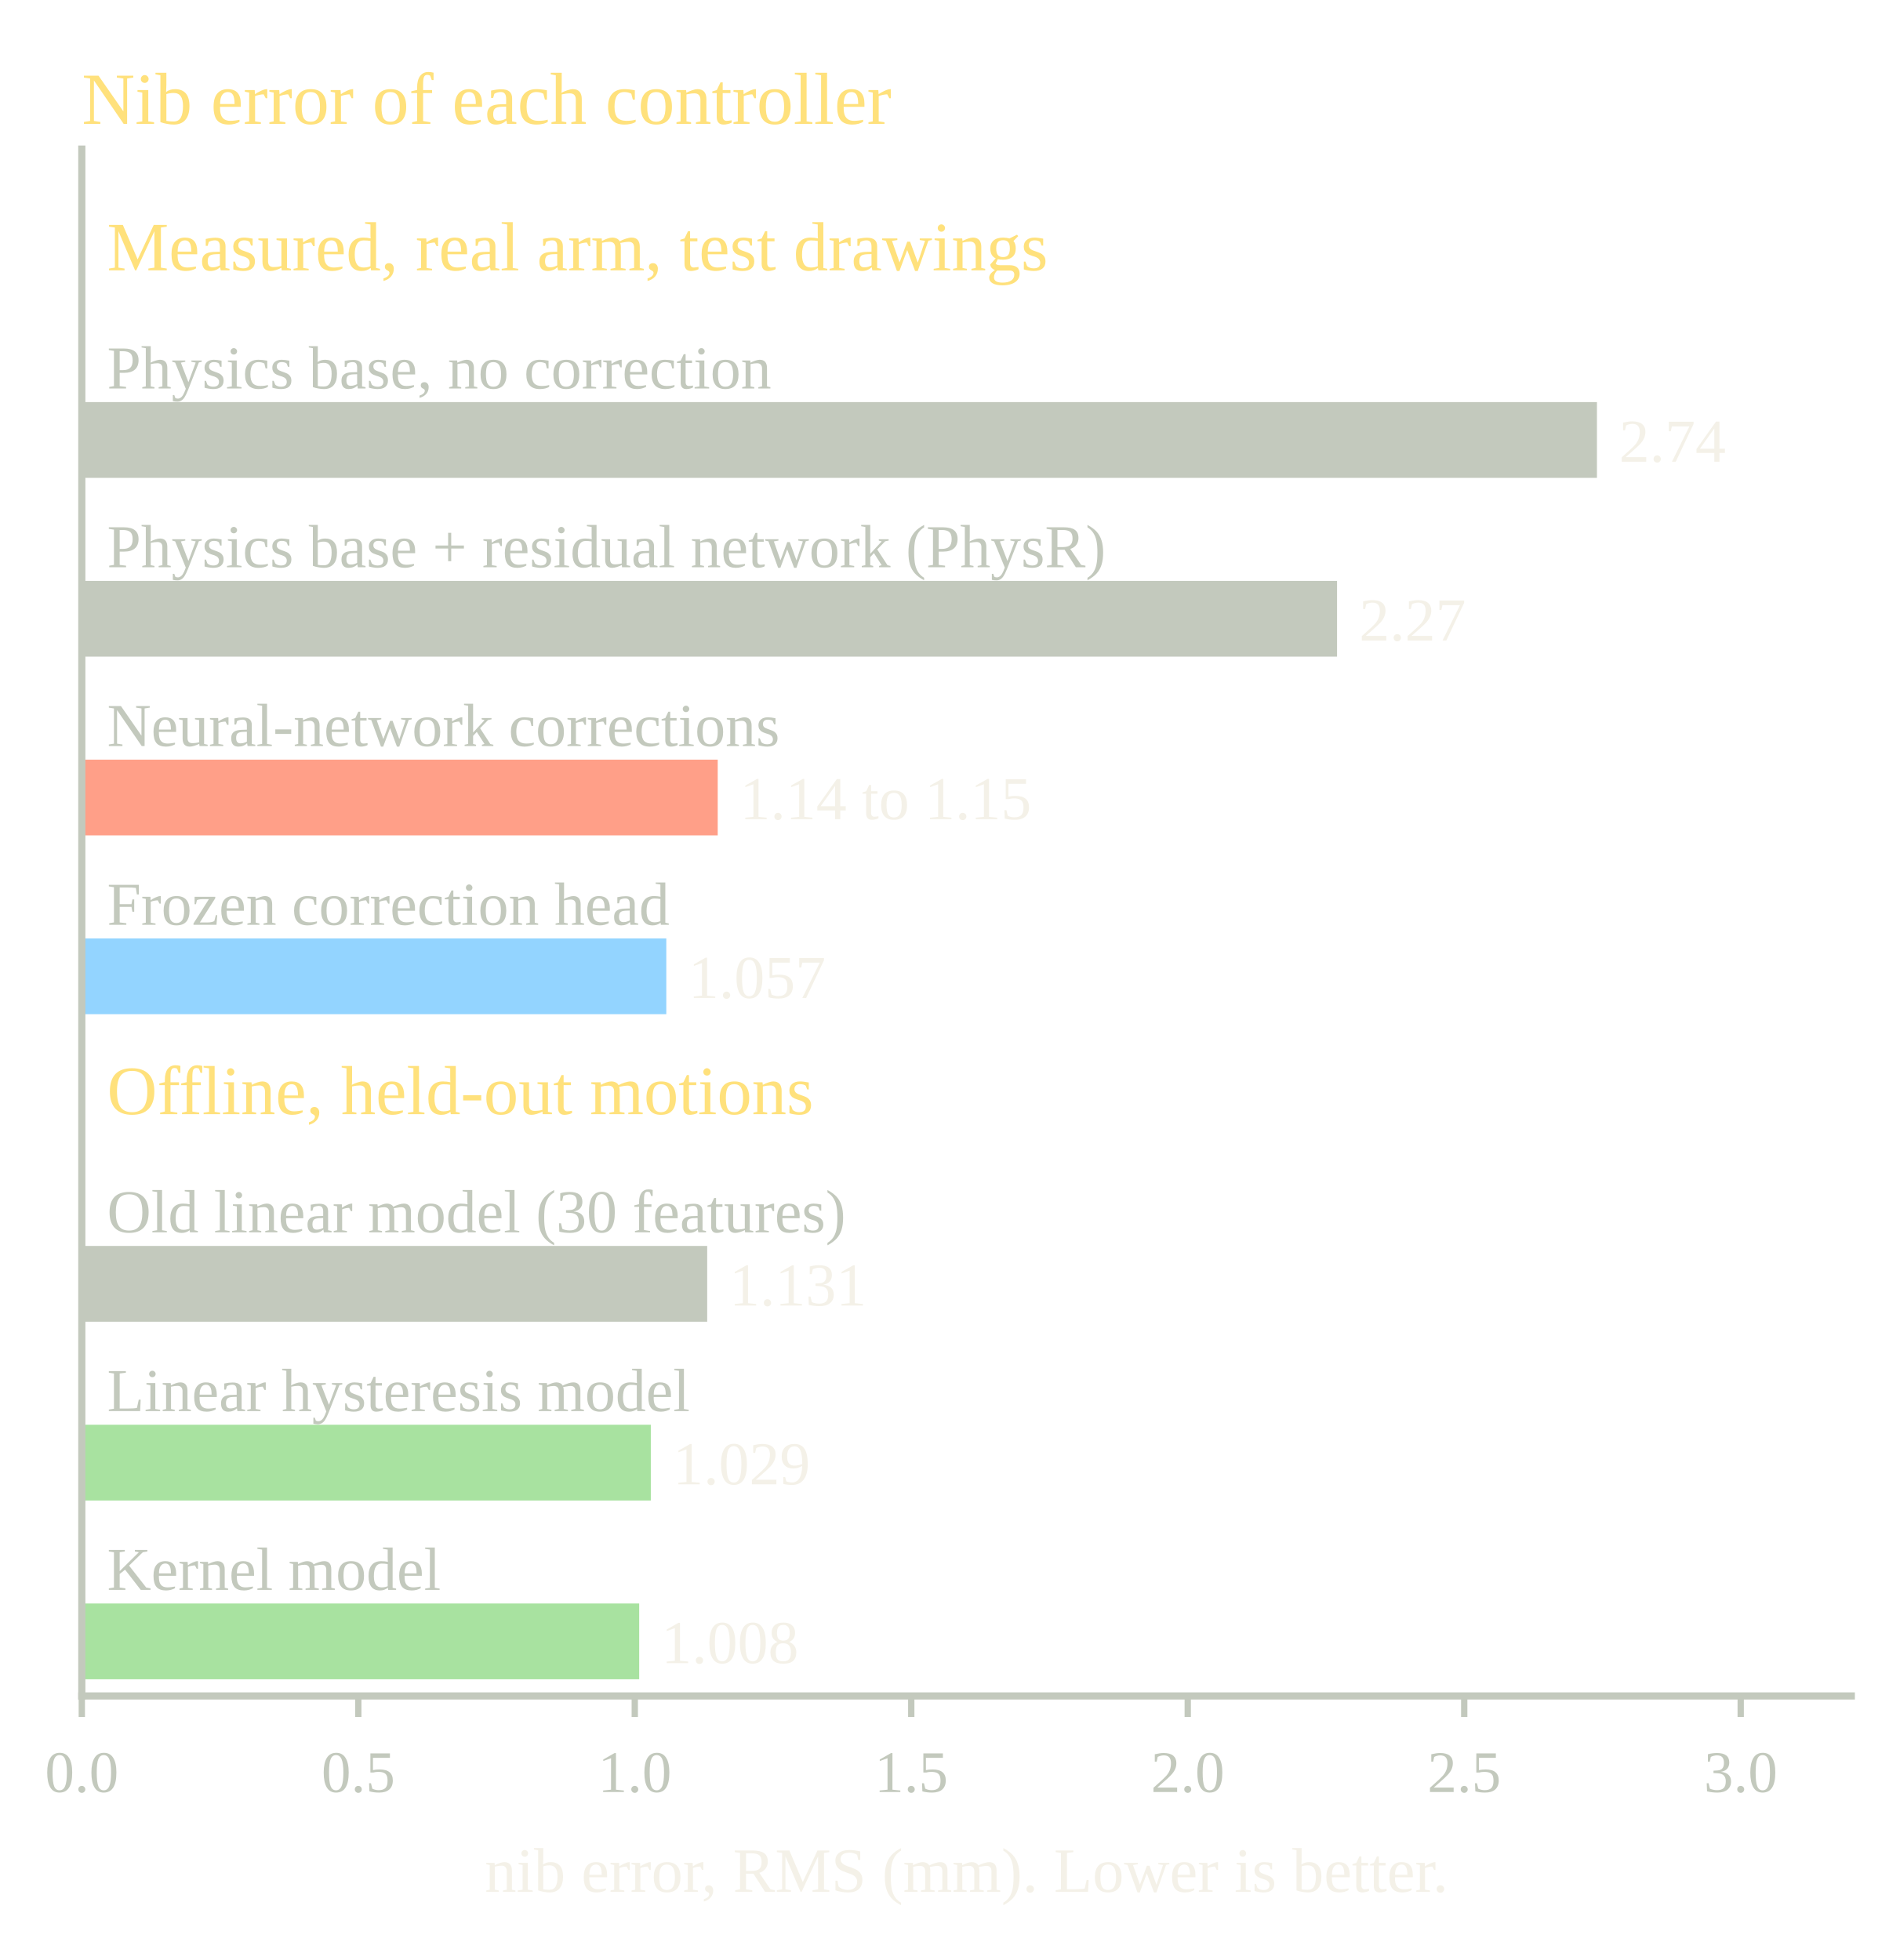
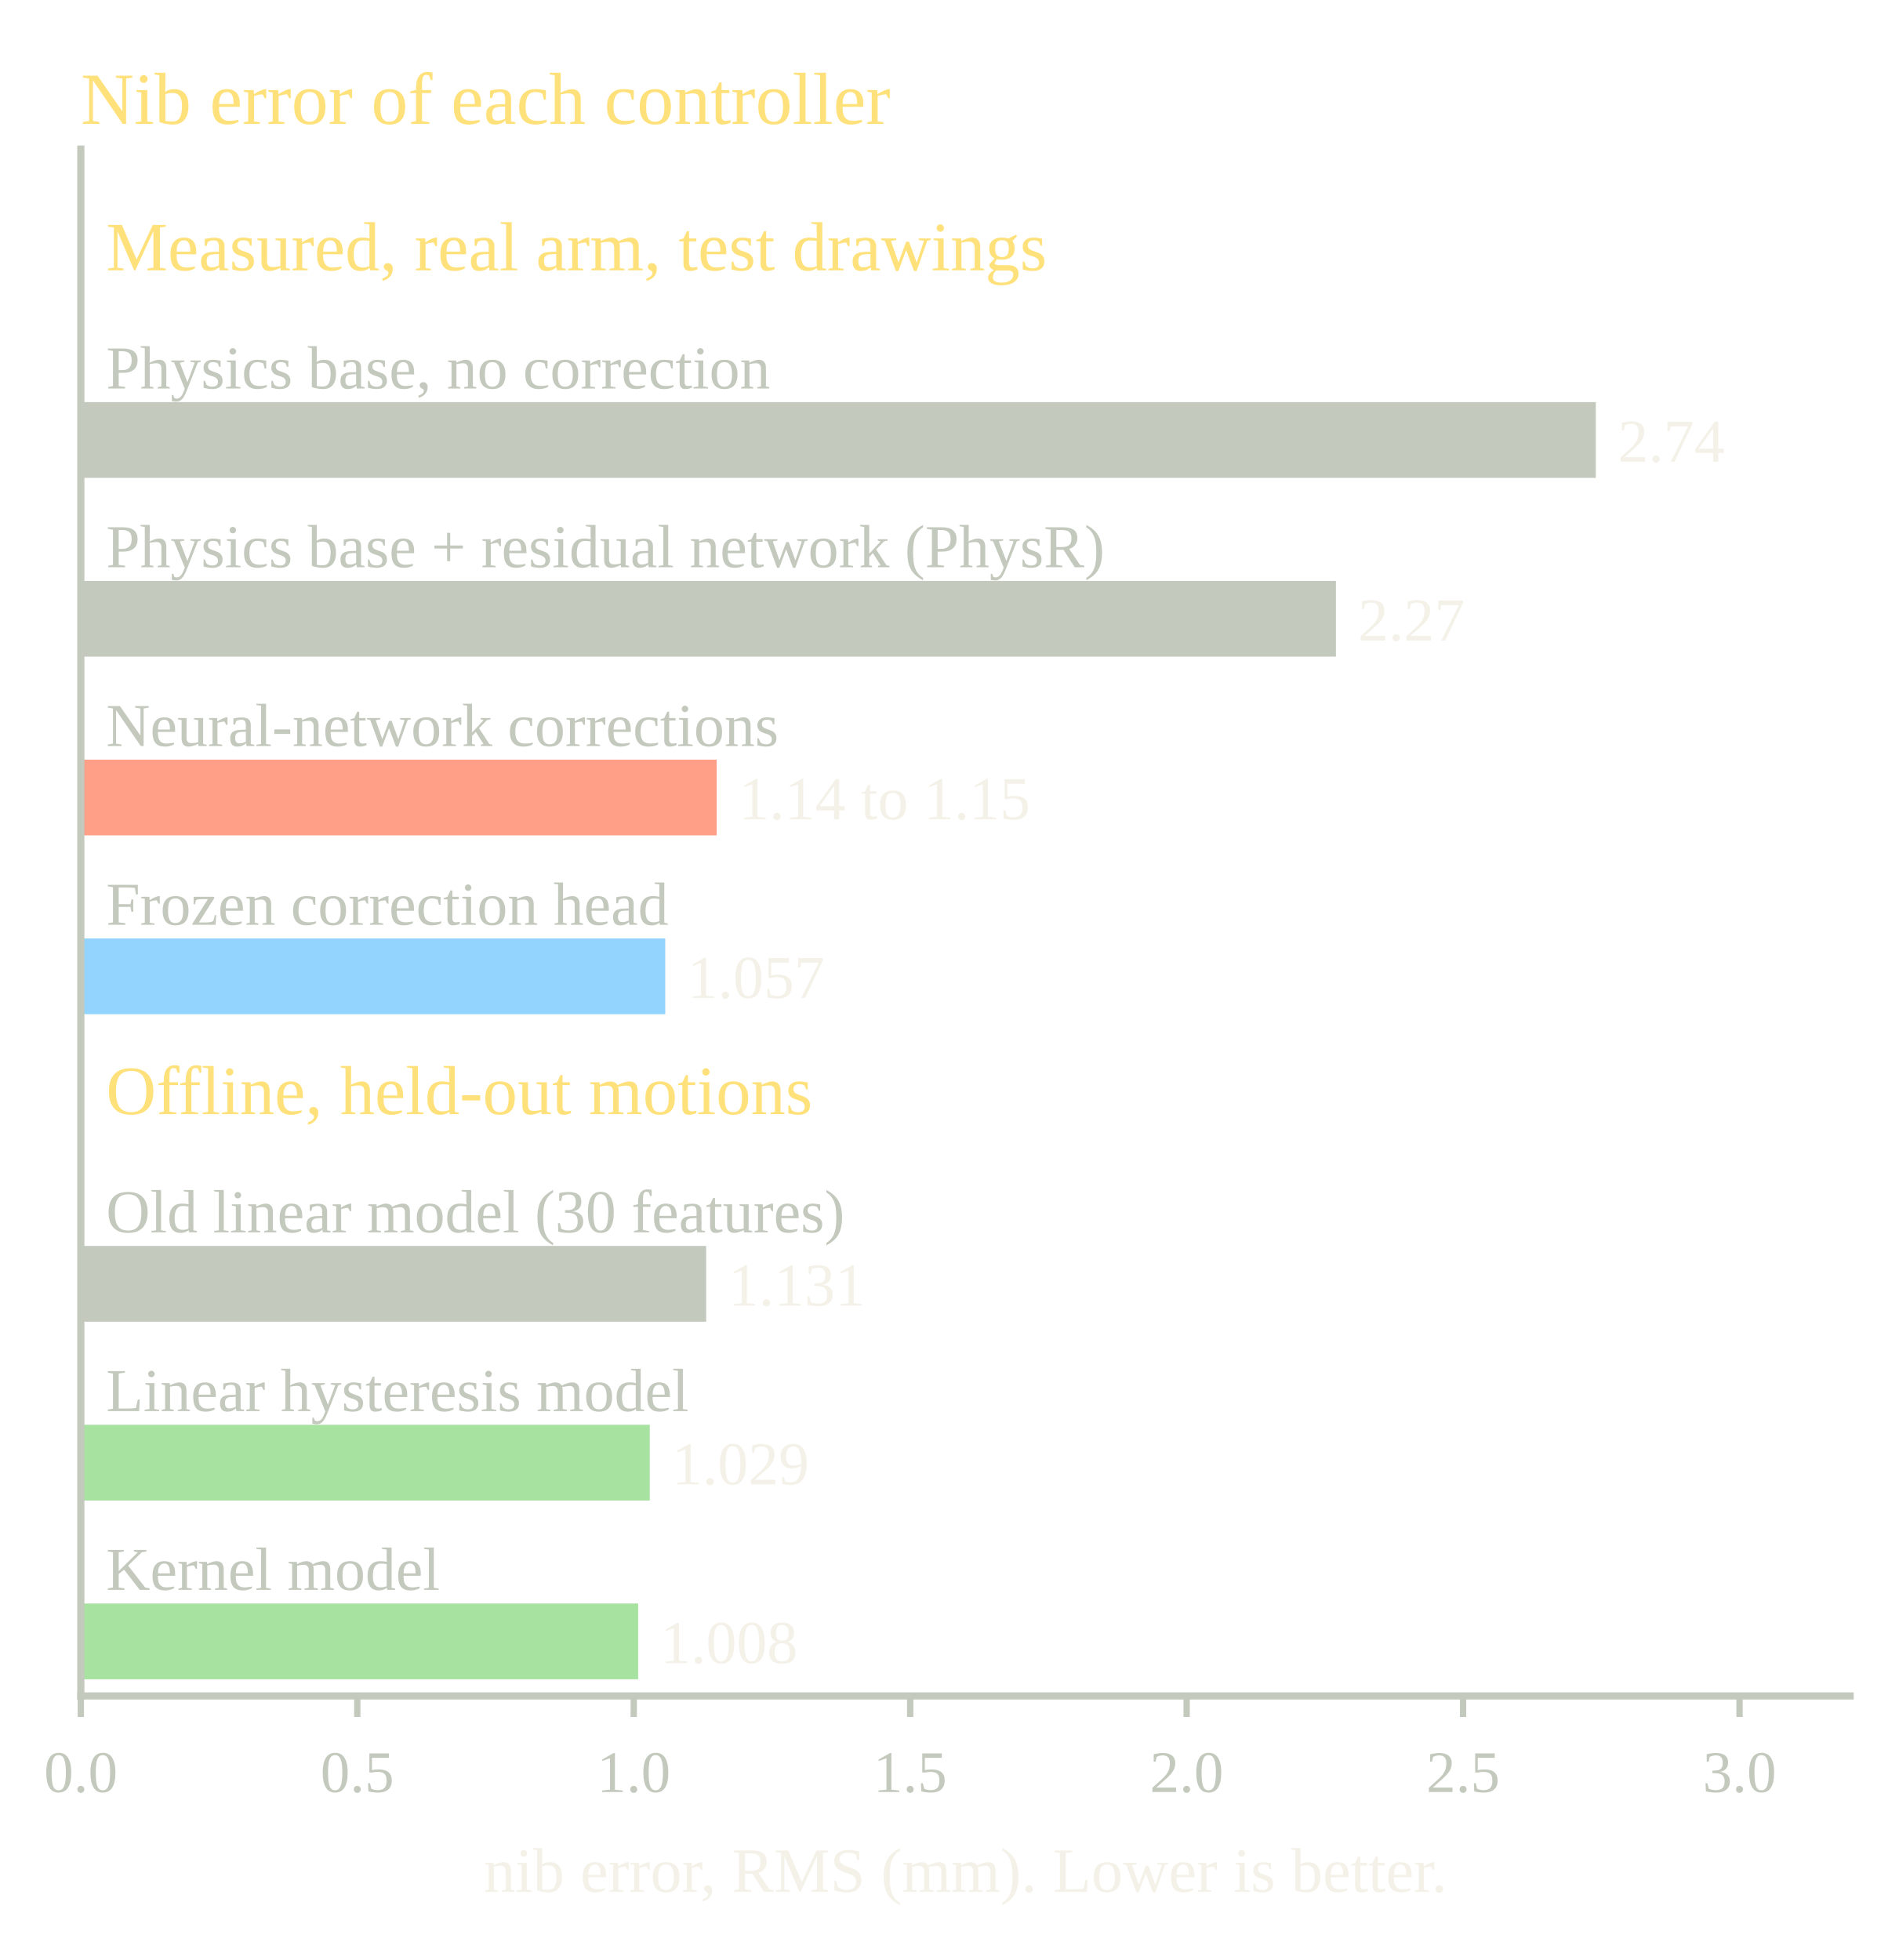
- <svg xmlns="http://www.w3.org/2000/svg" viewBox="0 0 451.44 465.84" stroke-linejoin="round" stroke-linecap="butt">
+ <svg xmlns="http://www.w3.org/2000/svg" viewBox="0 0 451.21 465.84" stroke-linejoin="round" stroke-linecap="butt">
  <defs>
    <path id="controllers-map-m65a63b0da1" d="M 0 0 L 0 5" style="stroke: #c3c9bd; stroke-width: 1.5" />
  </defs>
-   <use href="#controllers-map-m65a63b0da1" x="19.44" y="403.08" style="fill: #c3c9bd; stroke: #c3c9bd; stroke-width: 1.5" />
-   <text style="font-size: 14px; text-anchor: middle; fill: #c3c9bd" x="19.44" y="425.91" transform="rotate(-0 19.44 425.91)">0.0</text>
-   <use href="#controllers-map-m65a63b0da1" x="85.14" y="403.08" style="fill: #c3c9bd; stroke: #c3c9bd; stroke-width: 1.5" />
-   <text style="font-size: 14px; text-anchor: middle; fill: #c3c9bd" x="85.14" y="425.91" transform="rotate(-0 85.14 425.91)">0.5</text>
-   <use href="#controllers-map-m65a63b0da1" x="150.84" y="403.08" style="fill: #c3c9bd; stroke: #c3c9bd; stroke-width: 1.5" />
-   <text style="font-size: 14px; text-anchor: middle; fill: #c3c9bd" x="150.84" y="425.91" transform="rotate(-0 150.84 425.91)">1.0</text>
-   <use href="#controllers-map-m65a63b0da1" x="216.54" y="403.08" style="fill: #c3c9bd; stroke: #c3c9bd; stroke-width: 1.5" />
-   <text style="font-size: 14px; text-anchor: middle; fill: #c3c9bd" x="216.54" y="425.91" transform="rotate(-0 216.54 425.91)">1.5</text>
-   <use href="#controllers-map-m65a63b0da1" x="282.24" y="403.08" style="fill: #c3c9bd; stroke: #c3c9bd; stroke-width: 1.5" />
-   <text style="font-size: 14px; text-anchor: middle; fill: #c3c9bd" x="282.24" y="425.91" transform="rotate(-0 282.24 425.91)">2.0</text>
-   <use href="#controllers-map-m65a63b0da1" x="347.94" y="403.08" style="fill: #c3c9bd; stroke: #c3c9bd; stroke-width: 1.5" />
-   <text style="font-size: 14px; text-anchor: middle; fill: #c3c9bd" x="347.94" y="425.91" transform="rotate(-0 347.94 425.91)">2.5</text>
-   <use href="#controllers-map-m65a63b0da1" x="413.64" y="403.08" style="fill: #c3c9bd; stroke: #c3c9bd; stroke-width: 1.5" />
-   <text style="font-size: 14px; text-anchor: middle; fill: #c3c9bd" x="413.64" y="425.91" transform="rotate(-0 413.64 425.91)">3.0</text>
-   <text style="font-size: 15px; text-anchor: middle; fill: #f4f1e8" x="229.68" y="449.64" transform="rotate(-0 229.68 449.64)">nib error, RMS (mm). Lower is better.</text>
+   <use href="#controllers-map-m65a63b0da1" x="19.21" y="403.08" style="fill: #c3c9bd; stroke: #c3c9bd; stroke-width: 1.5" />
+   <text style="font-size: 14px; text-anchor: middle; fill: #c3c9bd" x="19.21" y="425.91" transform="rotate(-0 19.21 425.91)">0.0</text>
+   <use href="#controllers-map-m65a63b0da1" x="84.91" y="403.08" style="fill: #c3c9bd; stroke: #c3c9bd; stroke-width: 1.5" />
+   <text style="font-size: 14px; text-anchor: middle; fill: #c3c9bd" x="84.91" y="425.91" transform="rotate(-0 84.91 425.91)">0.5</text>
+   <use href="#controllers-map-m65a63b0da1" x="150.61" y="403.08" style="fill: #c3c9bd; stroke: #c3c9bd; stroke-width: 1.5" />
+   <text style="font-size: 14px; text-anchor: middle; fill: #c3c9bd" x="150.61" y="425.91" transform="rotate(-0 150.61 425.91)">1.0</text>
+   <use href="#controllers-map-m65a63b0da1" x="216.31" y="403.08" style="fill: #c3c9bd; stroke: #c3c9bd; stroke-width: 1.5" />
+   <text style="font-size: 14px; text-anchor: middle; fill: #c3c9bd" x="216.31" y="425.91" transform="rotate(-0 216.31 425.91)">1.5</text>
+   <use href="#controllers-map-m65a63b0da1" x="282.01" y="403.08" style="fill: #c3c9bd; stroke: #c3c9bd; stroke-width: 1.5" />
+   <text style="font-size: 14px; text-anchor: middle; fill: #c3c9bd" x="282.01" y="425.91" transform="rotate(-0 282.01 425.91)">2.0</text>
+   <use href="#controllers-map-m65a63b0da1" x="347.71" y="403.08" style="fill: #c3c9bd; stroke: #c3c9bd; stroke-width: 1.5" />
+   <text style="font-size: 14px; text-anchor: middle; fill: #c3c9bd" x="347.71" y="425.91" transform="rotate(-0 347.71 425.91)">2.5</text>
+   <use href="#controllers-map-m65a63b0da1" x="413.41" y="403.08" style="fill: #c3c9bd; stroke: #c3c9bd; stroke-width: 1.5" />
+   <text style="font-size: 14px; text-anchor: middle; fill: #c3c9bd" x="413.41" y="425.91" transform="rotate(-0 413.41 425.91)">3.0</text>
+   <text style="font-size: 15px; text-anchor: middle; fill: #f4f1e8" x="229.45" y="449.64" transform="rotate(-0 229.45 449.64)">nib error, RMS (mm). Lower is better.</text>
  <g />
-   <path d="M 19.44 95.57 L 379.48 95.57 L 379.48 113.58 L 19.44 113.58 z" clip-path="url(#controllers-map-p806823e53e)" style="fill: #c3c9bd" />
-   <path d="M 19.44 138.06 L 317.72 138.06 L 317.72 156.06 L 19.44 156.06 z" clip-path="url(#controllers-map-p806823e53e)" style="fill: #c3c9bd" />
-   <path d="M 19.44 180.55 L 170.55 180.55 L 170.55 198.55 L 19.44 198.55 z" clip-path="url(#controllers-map-p806823e53e)" style="fill: #ff9f88" />
-   <path d="M 19.44 223.04 L 158.33 223.04 L 158.33 241.04 L 19.44 241.04 z" clip-path="url(#controllers-map-p806823e53e)" style="fill: #93d4ff" />
-   <path d="M 19.44 296.13 L 168.05 296.13 L 168.05 314.14 L 19.44 314.14 z" clip-path="url(#controllers-map-p806823e53e)" style="fill: #c3c9bd" />
-   <path d="M 19.44 338.62 L 154.65 338.62 L 154.65 356.63 L 19.44 356.63 z" clip-path="url(#controllers-map-p806823e53e)" style="fill: #a8e2a0" />
-   <path d="M 19.44 381.11 L 151.89 381.11 L 151.89 399.12 L 19.44 399.12 z" clip-path="url(#controllers-map-p806823e53e)" style="fill: #a8e2a0" />
-   <path d="M 19.44 403.08 L 19.44 35.44" style="fill: none; stroke: #c3c9bd; stroke-width: 1.7; stroke-linejoin: miter; stroke-linecap: square" />
-   <path d="M 19.44 403.08 L 439.92 403.08" style="fill: none; stroke: #c3c9bd; stroke-width: 1.7; stroke-linejoin: miter; stroke-linecap: square" />
-   <text style="font-size: 16.5px; text-anchor: start; fill: #ffe17c" x="25.44" y="64.25" transform="rotate(-0 25.44 64.25)">Measured, real arm, test drawings</text>
-   <text style="font-size: 14.5px; text-anchor: start; fill: #c3c9bd" x="25.44" y="92.33" transform="rotate(-0 25.44 92.33)">Physics base, no correction</text>
-   <text style="font-size: 14.5px; text-anchor: start; fill: #f4f1e8" x="384.73" y="109.74" transform="rotate(-0 384.73 109.74)">2.74</text>
-   <text style="font-size: 14.5px; text-anchor: start; fill: #c3c9bd" x="25.44" y="134.82" transform="rotate(-0 25.44 134.82)">Physics base + residual network (PhysR)</text>
-   <text style="font-size: 14.5px; text-anchor: start; fill: #f4f1e8" x="322.97" y="152.23" transform="rotate(-0 322.97 152.23)">2.27</text>
-   <text style="font-size: 14.5px; text-anchor: start; fill: #c3c9bd" x="25.44" y="177.31" transform="rotate(-0 25.44 177.31)">Neural-network corrections</text>
-   <text style="font-size: 14.5px; text-anchor: start; fill: #f4f1e8" x="175.81" y="194.71" transform="rotate(-0 175.81 194.71)">1.14 to 1.15</text>
-   <text style="font-size: 14.5px; text-anchor: start; fill: #c3c9bd" x="25.44" y="219.8" transform="rotate(-0 25.44 219.8)">Frozen correction head</text>
-   <text style="font-size: 14.5px; text-anchor: start; fill: #f4f1e8" x="163.59" y="237.2" transform="rotate(-0 163.59 237.2)">1.057</text>
-   <text style="font-size: 16.5px; text-anchor: start; fill: #ffe17c" x="25.44" y="264.81" transform="rotate(-0 25.44 264.81)">Offline, held-out motions</text>
-   <text style="font-size: 14.5px; text-anchor: start; fill: #c3c9bd" x="25.44" y="292.89" transform="rotate(-0 25.44 292.89)">Old linear model (30 features)</text>
-   <text style="font-size: 14.5px; text-anchor: start; fill: #f4f1e8" x="173.31" y="310.3" transform="rotate(-0 173.31 310.3)">1.131</text>
-   <text style="font-size: 14.5px; text-anchor: start; fill: #c3c9bd" x="25.44" y="335.38" transform="rotate(-0 25.44 335.38)">Linear hysteresis model</text>
-   <text style="font-size: 14.5px; text-anchor: start; fill: #f4f1e8" x="159.91" y="352.79" transform="rotate(-0 159.91 352.79)">1.029</text>
-   <text style="font-size: 14.5px; text-anchor: start; fill: #c3c9bd" x="25.44" y="377.87" transform="rotate(-0 25.44 377.87)">Kernel model</text>
-   <text style="font-size: 14.5px; text-anchor: start; fill: #f4f1e8" x="157.15" y="395.28" transform="rotate(-0 157.15 395.28)">1.008</text>
-   <text style="font-size: 17.5px; text-anchor: start; fill: #ffe17c" x="19.44" y="29.44" transform="rotate(-0 19.44 29.44)">Nib error of each controller</text>
+   <path d="M 19.21 95.57 L 379.25 95.57 L 379.25 113.58 L 19.21 113.58 z" clip-path="url(#controllers-map-p56d70a7ad0)" style="fill: #c3c9bd" />
+   <path d="M 19.21 138.06 L 317.49 138.06 L 317.49 156.06 L 19.21 156.06 z" clip-path="url(#controllers-map-p56d70a7ad0)" style="fill: #c3c9bd" />
+   <path d="M 19.21 180.55 L 170.32 180.55 L 170.32 198.55 L 19.21 198.55 z" clip-path="url(#controllers-map-p56d70a7ad0)" style="fill: #ff9f88" />
+   <path d="M 19.21 223.04 L 158.1 223.04 L 158.1 241.04 L 19.21 241.04 z" clip-path="url(#controllers-map-p56d70a7ad0)" style="fill: #93d4ff" />
+   <path d="M 19.21 296.13 L 167.82 296.13 L 167.82 314.14 L 19.21 314.14 z" clip-path="url(#controllers-map-p56d70a7ad0)" style="fill: #c3c9bd" />
+   <path d="M 19.21 338.62 L 154.42 338.62 L 154.42 356.63 L 19.21 356.63 z" clip-path="url(#controllers-map-p56d70a7ad0)" style="fill: #a8e2a0" />
+   <path d="M 19.21 381.11 L 151.66 381.11 L 151.66 399.12 L 19.21 399.12 z" clip-path="url(#controllers-map-p56d70a7ad0)" style="fill: #a8e2a0" />
+   <path d="M 19.21 403.08 L 19.21 35.44" style="fill: none; stroke: #c3c9bd; stroke-width: 1.7; stroke-linejoin: miter; stroke-linecap: square" />
+   <path d="M 19.21 403.08 L 439.69 403.08" style="fill: none; stroke: #c3c9bd; stroke-width: 1.7; stroke-linejoin: miter; stroke-linecap: square" />
+   <text style="font-size: 16.5px; text-anchor: start; fill: #ffe17c" x="25.21" y="64.25" transform="rotate(-0 25.21 64.25)">Measured, real arm, test drawings</text>
+   <text style="font-size: 14.5px; text-anchor: start; fill: #c3c9bd" x="25.21" y="92.33" transform="rotate(-0 25.21 92.33)">Physics base, no correction</text>
+   <text style="font-size: 14.5px; text-anchor: start; fill: #f4f1e8" x="384.5" y="109.74" transform="rotate(-0 384.5 109.74)">2.74</text>
+   <text style="font-size: 14.5px; text-anchor: start; fill: #c3c9bd" x="25.21" y="134.82" transform="rotate(-0 25.21 134.82)">Physics base + residual network (PhysR)</text>
+   <text style="font-size: 14.5px; text-anchor: start; fill: #f4f1e8" x="322.74" y="152.23" transform="rotate(-0 322.74 152.23)">2.27</text>
+   <text style="font-size: 14.5px; text-anchor: start; fill: #c3c9bd" x="25.21" y="177.31" transform="rotate(-0 25.21 177.31)">Neural-network corrections</text>
+   <text style="font-size: 14.5px; text-anchor: start; fill: #f4f1e8" x="175.58" y="194.71" transform="rotate(-0 175.58 194.71)">1.14 to 1.15</text>
+   <text style="font-size: 14.5px; text-anchor: start; fill: #c3c9bd" x="25.21" y="219.8" transform="rotate(-0 25.21 219.8)">Frozen correction head</text>
+   <text style="font-size: 14.5px; text-anchor: start; fill: #f4f1e8" x="163.36" y="237.2" transform="rotate(-0 163.36 237.2)">1.057</text>
+   <text style="font-size: 16.5px; text-anchor: start; fill: #ffe17c" x="25.21" y="264.81" transform="rotate(-0 25.21 264.81)">Offline, held-out motions</text>
+   <text style="font-size: 14.5px; text-anchor: start; fill: #c3c9bd" x="25.21" y="292.89" transform="rotate(-0 25.21 292.89)">Old linear model (30 features)</text>
+   <text style="font-size: 14.5px; text-anchor: start; fill: #f4f1e8" x="173.08" y="310.3" transform="rotate(-0 173.08 310.3)">1.131</text>
+   <text style="font-size: 14.5px; text-anchor: start; fill: #c3c9bd" x="25.21" y="335.38" transform="rotate(-0 25.21 335.38)">Linear hysteresis model</text>
+   <text style="font-size: 14.5px; text-anchor: start; fill: #f4f1e8" x="159.68" y="352.79" transform="rotate(-0 159.68 352.79)">1.029</text>
+   <text style="font-size: 14.5px; text-anchor: start; fill: #c3c9bd" x="25.21" y="377.87" transform="rotate(-0 25.21 377.87)">Kernel model</text>
+   <text style="font-size: 14.5px; text-anchor: start; fill: #f4f1e8" x="156.92" y="395.28" transform="rotate(-0 156.92 395.28)">1.008</text>
+   <text style="font-size: 17.5px; text-anchor: start; fill: #ffe17c" x="19.21" y="29.44" transform="rotate(-0 19.21 29.44)">Nib error of each controller</text>
  <defs>
-     <clipPath id="controllers-map-p806823e53e">
-       <rect x="19.44" y="35.44" width="420.48" height="367.64" />
+     <clipPath id="controllers-map-p56d70a7ad0">
+       <rect x="19.21" y="35.44" width="420.48" height="367.64" />
    </clipPath>
  </defs>
</svg>
